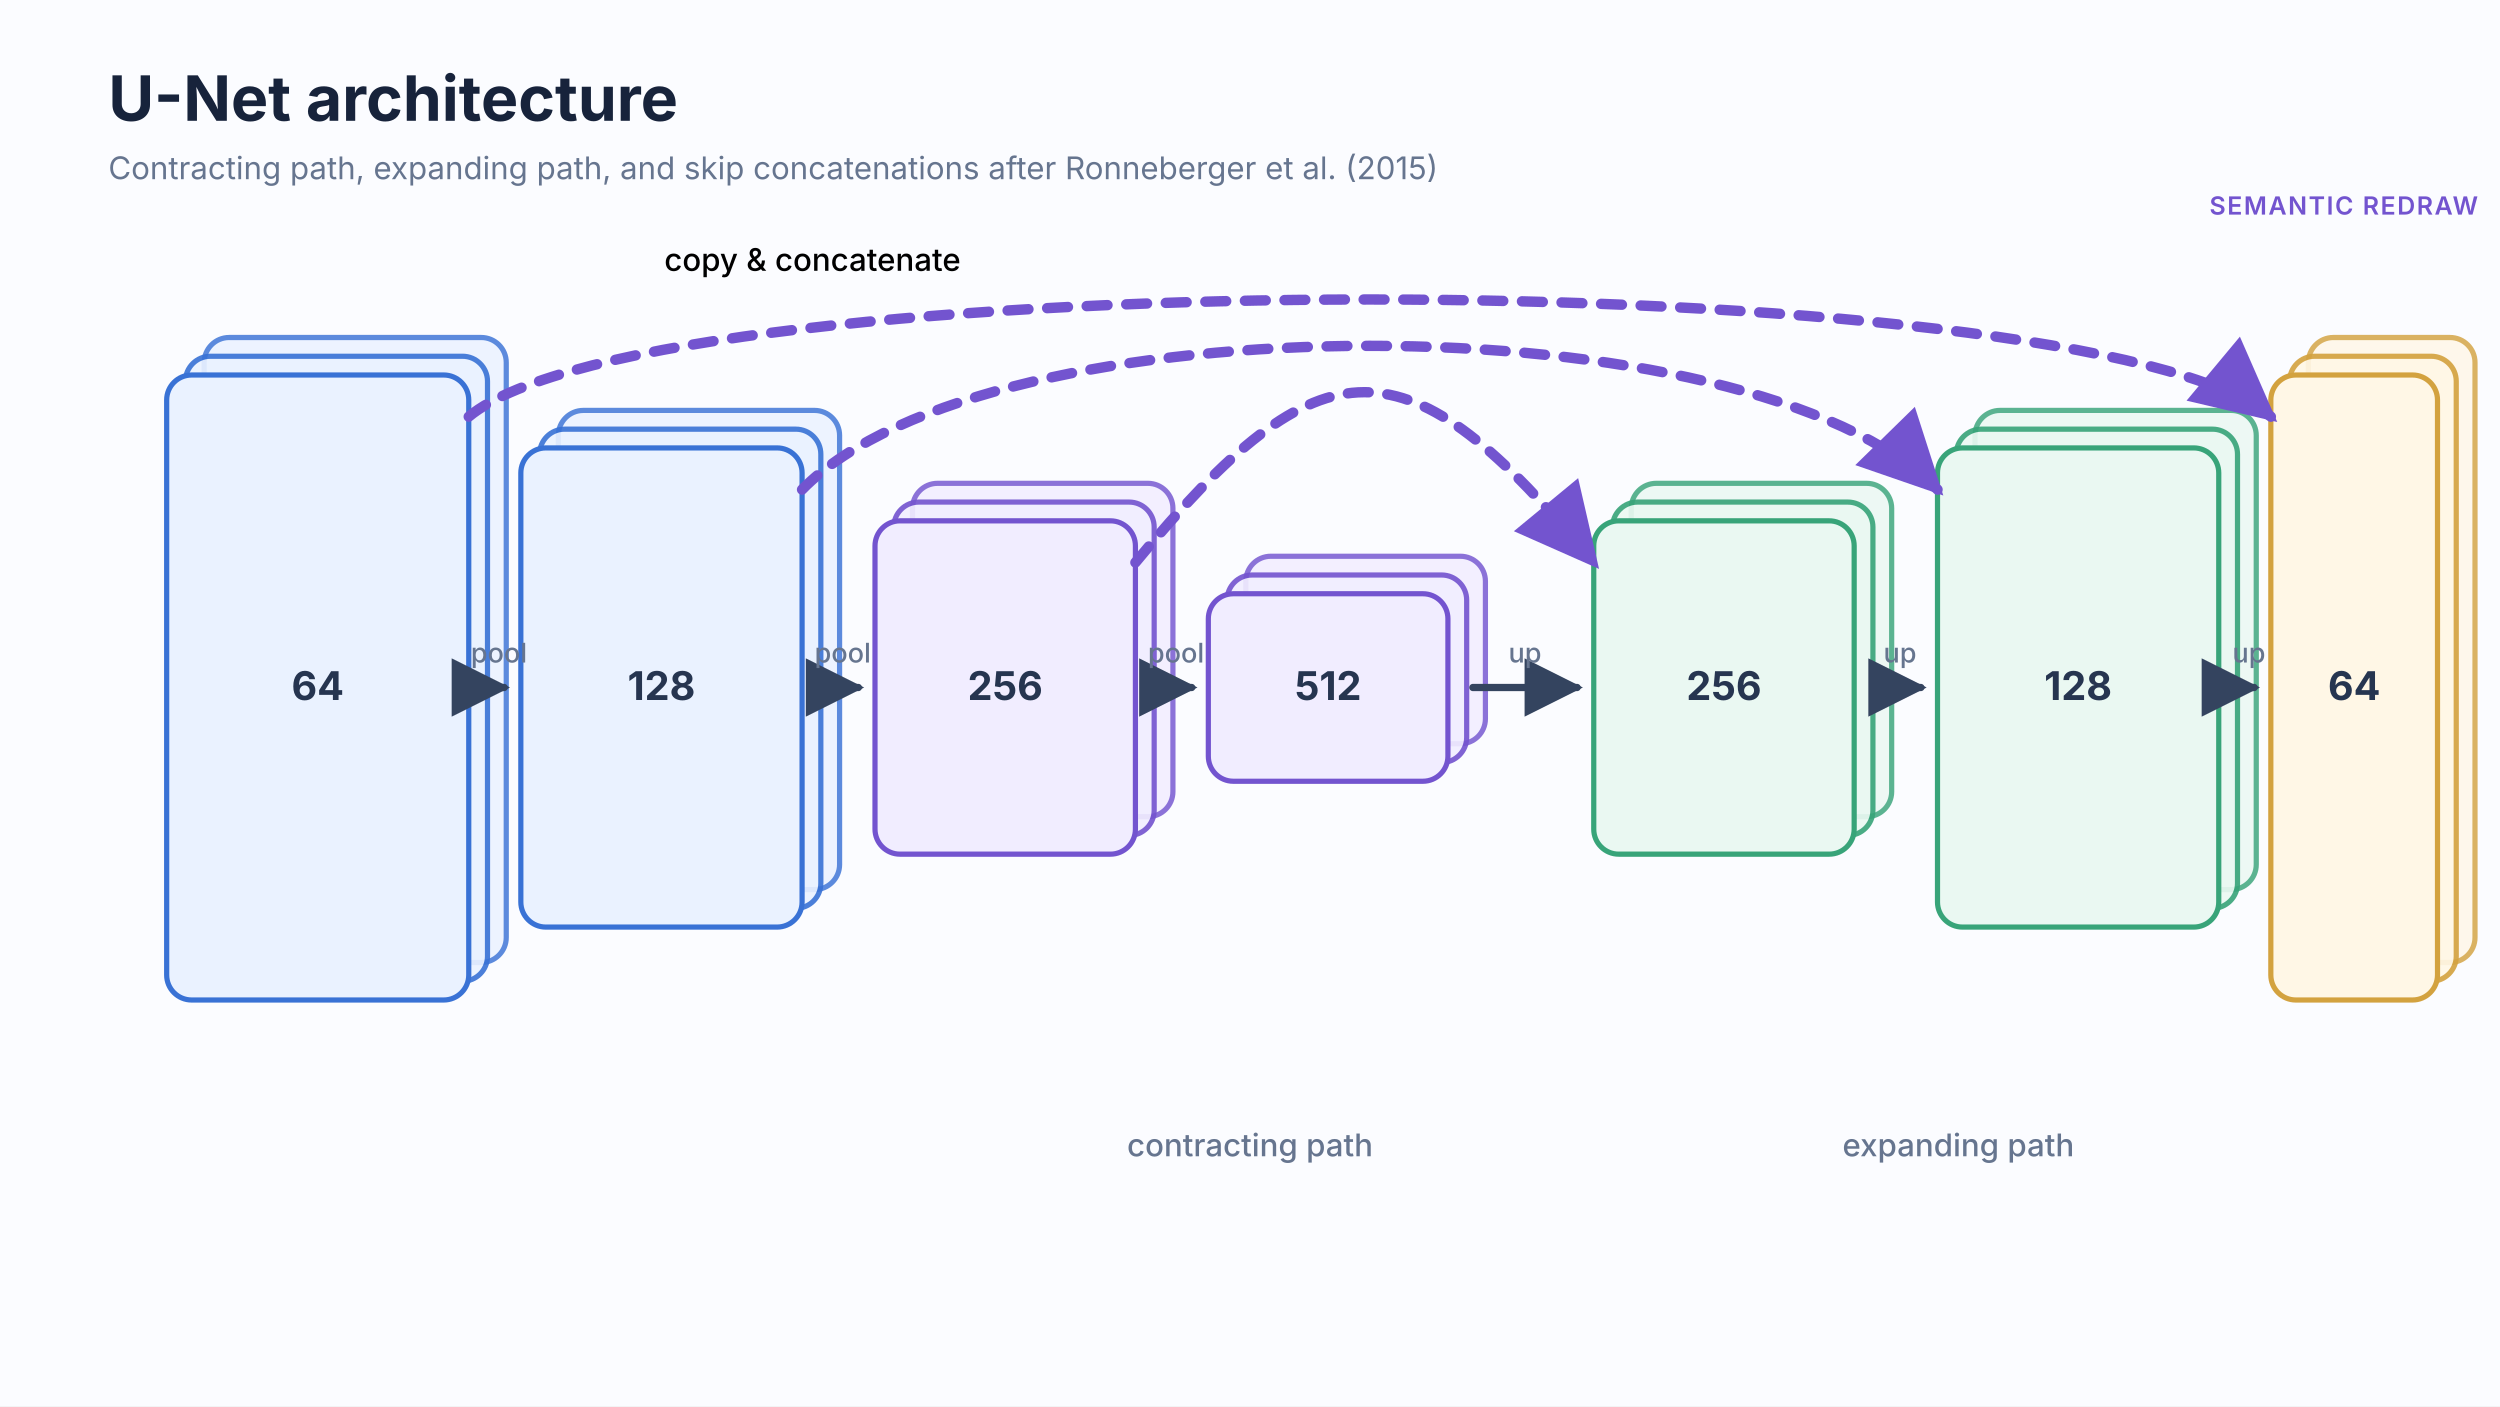
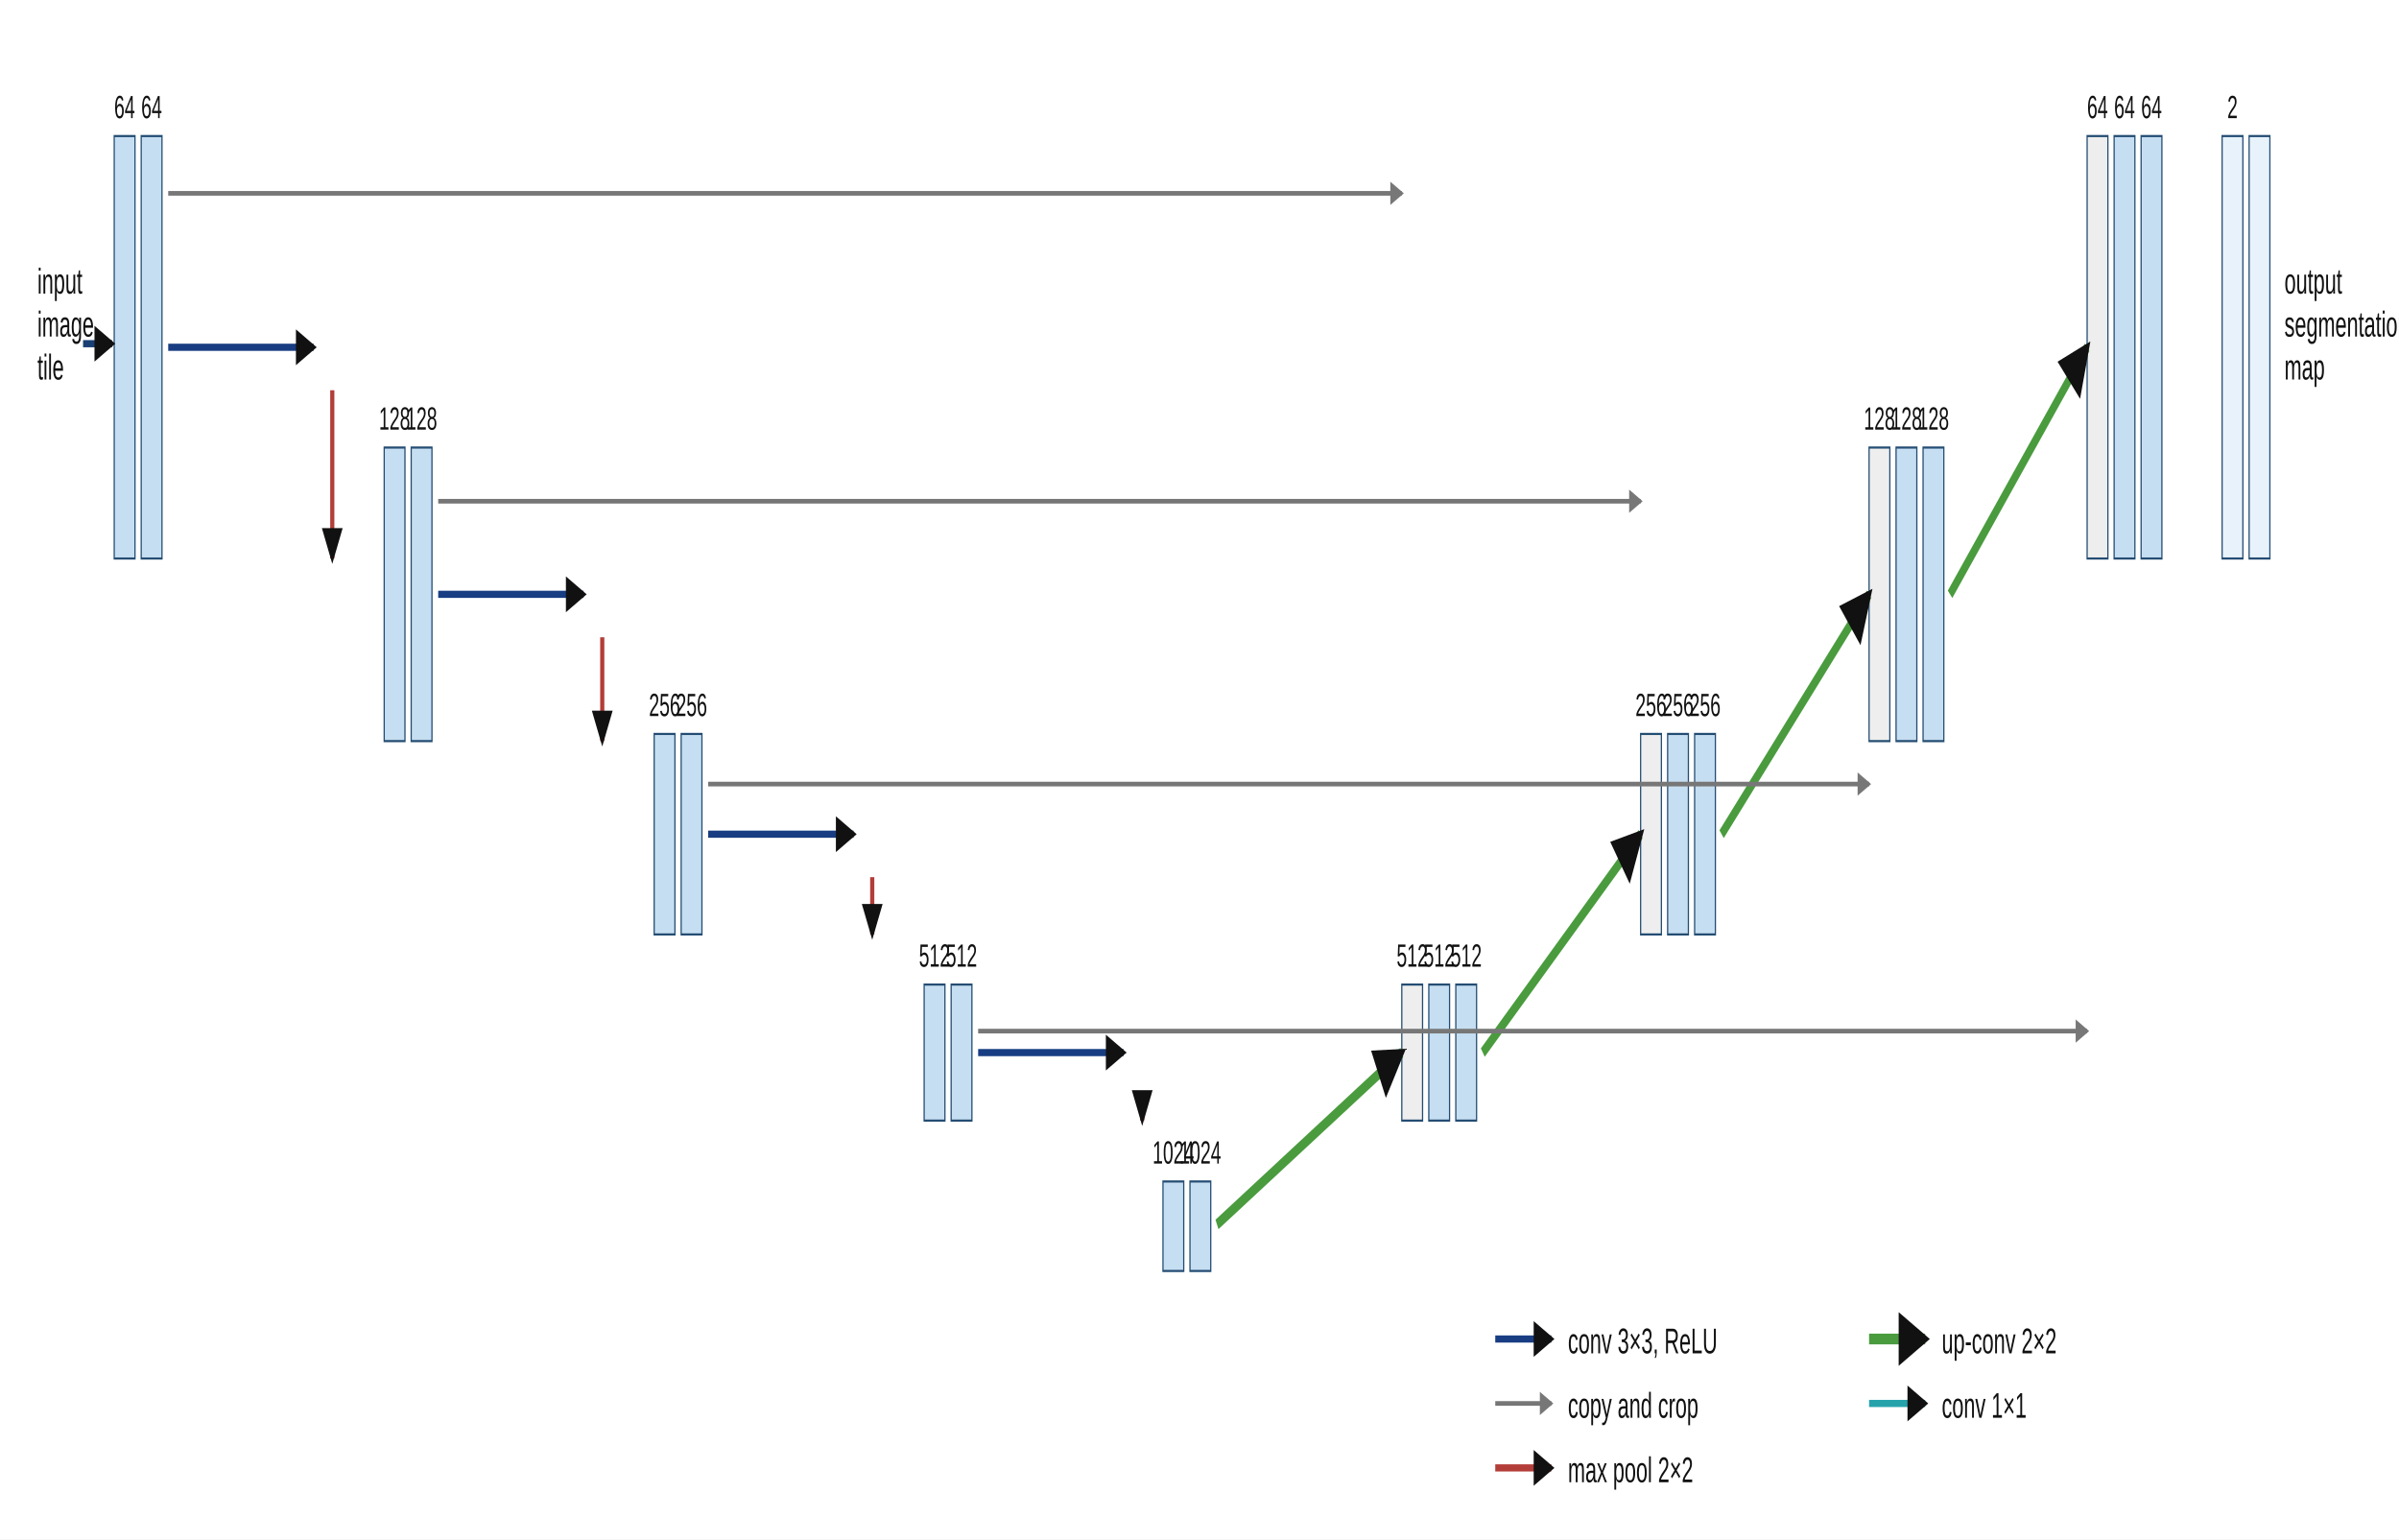
- <svg xmlns="http://www.w3.org/2000/svg" width="1200" height="675" viewBox="0 0 1200 675" role="img" aria-labelledby="svg-title svg-desc">
+ <svg xmlns="http://www.w3.org/2000/svg" width="670" height="430" viewBox="0 0 670 430" role="img" aria-labelledby="svg-title svg-desc">
  <defs>
-     <marker id="arrow" viewBox="0 0 10 10" refX="9" refY="5" markerWidth="8" markerHeight="8" orient="auto-start-reverse">
-       <path d="M0 0L10 5L0 10Z" fill="#34445f" />
+     <marker id="paper-arrow" viewBox="0 0 10 10" refX="8.5" refY="5" markerWidth="5" markerHeight="5" orient="auto-start-reverse">
+       <path d="M0 0L10 5L0 10Z" fill="#111" />
    </marker>
-     <marker id="arrow-blue" viewBox="0 0 10 10" refX="9" refY="5" markerWidth="8" markerHeight="8" orient="auto-start-reverse">
-       <path d="M0 0L10 5L0 10Z" fill="#3972d5" />
+     <marker id="paper-arrow-gray" viewBox="0 0 10 10" refX="8.5" refY="5" markerWidth="5" markerHeight="5" orient="auto-start-reverse">
+       <path d="M0 0L10 5L0 10Z" fill="#777" />
    </marker>
-     <marker id="arrow-violet" viewBox="0 0 10 10" refX="9" refY="5" markerWidth="8" markerHeight="8" orient="auto-start-reverse">
-       <path d="M0 0L10 5L0 10Z" fill="#7354cf" />
-     </marker>
-     <linearGradient id="soft-gradient" x1="0" y1="0" x2="1" y2="1">
-       <stop offset="0" stop-color="#eaf2ff" />
-       <stop offset="1" stop-color="#f1edff" />
-     </linearGradient>
    <style>
-     .bg{fill:#fbfcff}.title{font:700 30px Inter,Arial,sans-serif;fill:#17233b}.subtitle{font:400 15px Inter,Arial,sans-serif;fill:#66758f}
-     .label{font:500 19px Inter,Arial,sans-serif;fill:#263550}.strong{font-weight:700}.small{font:500 15px Inter,Arial,sans-serif}.tiny{font:500 13px Inter,Arial,sans-serif}.muted{fill:#66758f}
-     .card{stroke-width:2.5}.blue{fill:#eaf2ff;stroke:#3972d5}.violet{fill:#f1edff;stroke:#7354cf}.red{fill:#fff0f0;stroke:#dc5963}.gold{fill:#fff7e6;stroke:#d3a23f}.green{fill:#eaf8f2;stroke:#38a479}.slate{fill:#f2f5f9;stroke:#72819a}.cyan{fill:#e9f9fb;stroke:#2b9aa5}
-     .wire{fill:none;stroke:#34445f;stroke-width:3.5;stroke-linecap:round;stroke-linejoin:round}.wire2{fill:none;stroke:#3972d5;stroke-width:5;stroke-linecap:round;stroke-linejoin:round}.violet-line{fill:none;stroke:#7354cf;stroke-width:5;stroke-linecap:round;stroke-linejoin:round}.red-line{fill:none;stroke:#dc5963;stroke-width:5;stroke-linecap:round;stroke-linejoin:round}.green-line{fill:none;stroke:#38a479;stroke-width:5;stroke-linecap:round;stroke-linejoin:round}.dash{stroke-dasharray:10 9}
-     .axis{fill:none;stroke:#8b98ac;stroke-width:2}.grid{stroke:#dce3ed;stroke-width:1.5}.node{fill:#fff;stroke:#34445f;stroke-width:3}.dot-blue{fill:#3972d5}.dot-violet{fill:#7354cf}.dot-red{fill:#dc5963}.dot-green{fill:#38a479}.paper-note{font:600 12px Inter,Arial,sans-serif;fill:#7354cf;letter-spacing:.06em}
+     .sans{font-family:Arial,Helvetica,sans-serif;fill:#111}.serif{font-family:'Times New Roman',Times,serif;fill:#111}
+     .t9{font-size:9px}.t10{font-size:10px}.t11{font-size:11px}.t12{font-size:12px}.t13{font-size:13px}.t14{font-size:14px}.t16{font-size:16px}
+     .bold{font-weight:700}.italic{font-style:italic}.thin{fill:none;stroke:#111;stroke-width:1}.mid{fill:none;stroke:#111;stroke-width:1.5}
+     .thick{fill:none;stroke:#111;stroke-width:2}.gray{fill:#d7d7d7;stroke:#333;stroke-width:1}.light{fill:#f5f5f5;stroke:#111;stroke-width:1}
+     .blue{fill:#dbe9f6;stroke:#386a98;stroke-width:1}.green{fill:#dcebc8;stroke:#4e7a35;stroke-width:1}.yellow{fill:#f4e7a7;stroke:#826f24;stroke-width:1}
+     .orange{fill:#f4d0a3;stroke:#925c22;stroke-width:1}.pink{fill:#f2cdd0;stroke:#9b4b52;stroke-width:1}.violet{fill:#ddd4ed;stroke:#665283;stroke-width:1}
+     .cyan-stroke{fill:none;stroke:#42a3b8;stroke-width:1.5}.green-stroke{fill:none;stroke:#5a9e55;stroke-width:1.5}.black-dash{fill:none;stroke:#111;stroke-width:1.5;stroke-dasharray:3 3}
    </style>
  </defs>
-   <rect class="bg" width="1200" height="675" />
-   <g id="figure-title">
-     <text x="52" y="58" class="title" text-anchor="start">U-Net architecture</text>
-     <text x="52" y="86" class="subtitle" text-anchor="start">Contracting path, expanding path, and skip concatenations after Ronneberger et al. (2015)</text>
+   <rect width="670" height="430" fill="#fff" />
+   <g id="unet-content" transform="scale(.58,1)">
+     <g id="enc-1">
+       <rect x="55" y="38" width="10" height="118" fill="#c6def1" stroke="#244d73" stroke-width=".6" />
+       <text x="60" y="33" class="sans t9" text-anchor="middle">64</text>
+       <rect x="68" y="38" width="10" height="118" fill="#c6def1" stroke="#244d73" stroke-width=".6" />
+       <text x="73" y="33" class="sans t9" text-anchor="middle">64</text>
+     </g>
+     <g id="enc-2">
+       <rect x="185" y="125" width="10" height="82" fill="#c6def1" stroke="#244d73" stroke-width=".6" />
+       <text x="190" y="120" class="sans t9" text-anchor="middle">128</text>
+       <rect x="198" y="125" width="10" height="82" fill="#c6def1" stroke="#244d73" stroke-width=".6" />
+       <text x="203" y="120" class="sans t9" text-anchor="middle">128</text>
+     </g>
+     <g id="enc-3">
+       <rect x="315" y="205" width="10" height="56" fill="#c6def1" stroke="#244d73" stroke-width=".6" />
+       <text x="320" y="200" class="sans t9" text-anchor="middle">256</text>
+       <rect x="328" y="205" width="10" height="56" fill="#c6def1" stroke="#244d73" stroke-width=".6" />
+       <text x="333" y="200" class="sans t9" text-anchor="middle">256</text>
+     </g>
+     <g id="enc-4">
+       <rect x="445" y="275" width="10" height="38" fill="#c6def1" stroke="#244d73" stroke-width=".6" />
+       <text x="450" y="270" class="sans t9" text-anchor="middle">512</text>
+       <rect x="458" y="275" width="10" height="38" fill="#c6def1" stroke="#244d73" stroke-width=".6" />
+       <text x="463" y="270" class="sans t9" text-anchor="middle">512</text>
+     </g>
+     <g id="bottleneck">
+       <rect x="560" y="330" width="10" height="25" fill="#c6def1" stroke="#244d73" stroke-width=".6" />
+       <text x="565" y="325" class="sans t9" text-anchor="middle">1024</text>
+       <rect x="573" y="330" width="10" height="25" fill="#c6def1" stroke="#244d73" stroke-width=".6" />
+       <text x="578" y="325" class="sans t9" text-anchor="middle">1024</text>
+     </g>
+     <g id="dec-4">
+       <rect x="675" y="275" width="10" height="38" fill="#eee" stroke="#244d73" stroke-width=".6" />
+       <text x="680" y="270" class="sans t9" text-anchor="middle">512</text>
+       <rect x="688" y="275" width="10" height="38" fill="#c6def1" stroke="#244d73" stroke-width=".6" />
+       <text x="693" y="270" class="sans t9" text-anchor="middle">512</text>
+       <rect x="701" y="275" width="10" height="38" fill="#c6def1" stroke="#244d73" stroke-width=".6" />
+       <text x="706" y="270" class="sans t9" text-anchor="middle">512</text>
+     </g>
+     <g id="dec-3">
+       <rect x="790" y="205" width="10" height="56" fill="#eee" stroke="#244d73" stroke-width=".6" />
+       <text x="795" y="200" class="sans t9" text-anchor="middle">256</text>
+       <rect x="803" y="205" width="10" height="56" fill="#c6def1" stroke="#244d73" stroke-width=".6" />
+       <text x="808" y="200" class="sans t9" text-anchor="middle">256</text>
+       <rect x="816" y="205" width="10" height="56" fill="#c6def1" stroke="#244d73" stroke-width=".6" />
+       <text x="821" y="200" class="sans t9" text-anchor="middle">256</text>
+     </g>
+     <g id="dec-2">
+       <rect x="900" y="125" width="10" height="82" fill="#eee" stroke="#244d73" stroke-width=".6" />
+       <text x="905" y="120" class="sans t9" text-anchor="middle">128</text>
+       <rect x="913" y="125" width="10" height="82" fill="#c6def1" stroke="#244d73" stroke-width=".6" />
+       <text x="918" y="120" class="sans t9" text-anchor="middle">128</text>
+       <rect x="926" y="125" width="10" height="82" fill="#c6def1" stroke="#244d73" stroke-width=".6" />
+       <text x="931" y="120" class="sans t9" text-anchor="middle">128</text>
+     </g>
+     <g id="dec-1">
+       <rect x="1005" y="38" width="10" height="118" fill="#eee" stroke="#244d73" stroke-width=".6" />
+       <text x="1010" y="33" class="sans t9" text-anchor="middle">64</text>
+       <rect x="1018" y="38" width="10" height="118" fill="#c6def1" stroke="#244d73" stroke-width=".6" />
+       <text x="1023" y="33" class="sans t9" text-anchor="middle">64</text>
+       <rect x="1031" y="38" width="10" height="118" fill="#c6def1" stroke="#244d73" stroke-width=".6" />
+       <text x="1036" y="33" class="sans t9" text-anchor="middle">64</text>
+     </g>
+     <g id="output">
+       <rect x="1070" y="38" width="10" height="118" fill="#e8f2fa" stroke="#244d73" stroke-width=".6" />
+       <text x="1075" y="33" class="sans t9" text-anchor="middle">2</text>
+       <rect x="1083" y="38" width="10" height="118" fill="#e8f2fa" stroke="#244d73" stroke-width=".6" />
+       <text x="1088" y="33" class="sans t9" text-anchor="middle" />
+     </g>
+     <g id="input-output-labels">
+       <text x="18" y="82" class="sans t10">input</text>
+       <text x="18" y="94" class="sans t10">image</text>
+       <text x="18" y="106" class="sans t10">tile</text>
+       <line x1="40" y1="96" x2="54" y2="96" stroke="#193f74" stroke-width="2" marker-end="url(#paper-arrow)" />
+       <text x="1100" y="82" class="sans t10">output</text>
+       <text x="1100" y="94" class="sans t10">segmentation</text>
+       <text x="1100" y="106" class="sans t10">map</text>
+     </g>
+     <g id="convolution-arrows">
+       <line x1="81" y1="97" x2="151" y2="97" stroke="#183d82" stroke-width="2" marker-end="url(#paper-arrow)" />
+       <line x1="211" y1="166" x2="281" y2="166" stroke="#183d82" stroke-width="2" marker-end="url(#paper-arrow)" />
+       <line x1="341" y1="233" x2="411" y2="233" stroke="#183d82" stroke-width="2" marker-end="url(#paper-arrow)" />
+       <line x1="471" y1="294" x2="541" y2="294" stroke="#183d82" stroke-width="2" marker-end="url(#paper-arrow)" />
+     </g>
+     <g id="pooling-arrows">
+       <line x1="160" y1="109" x2="160" y2="156" stroke="#b33d38" stroke-width="2" marker-end="url(#paper-arrow)" />
+       <line x1="290" y1="178" x2="290" y2="207" stroke="#b33d38" stroke-width="2" marker-end="url(#paper-arrow)" />
+       <line x1="420" y1="245" x2="420" y2="261" stroke="#b33d38" stroke-width="2" marker-end="url(#paper-arrow)" />
+       <line x1="550" y1="306" x2="550" y2="313" stroke="#b33d38" stroke-width="2" marker-end="url(#paper-arrow)" />
+     </g>
+     <g id="upconvolution-arrows">
+       <line x1="586" y1="342" x2="675" y2="294" stroke="#4a9b3e" stroke-width="3" marker-end="url(#paper-arrow)" />
+       <line x1="714" y1="294" x2="790" y2="233" stroke="#4a9b3e" stroke-width="3" marker-end="url(#paper-arrow)" />
+       <line x1="829" y1="233" x2="900" y2="166" stroke="#4a9b3e" stroke-width="3" marker-end="url(#paper-arrow)" />
+       <line x1="939" y1="166" x2="1005" y2="97" stroke="#4a9b3e" stroke-width="3" marker-end="url(#paper-arrow)" />
+     </g>
+     <g id="copy-crop-arrows">
+       <line x1="81" y1="54" x2="675" y2="54" stroke="#777" stroke-width="1.3" marker-end="url(#paper-arrow-gray)" />
+       <line x1="211" y1="140" x2="790" y2="140" stroke="#777" stroke-width="1.3" marker-end="url(#paper-arrow-gray)" />
+       <line x1="341" y1="219" x2="900" y2="219" stroke="#777" stroke-width="1.3" marker-end="url(#paper-arrow-gray)" />
+       <line x1="471" y1="288" x2="1005" y2="288" stroke="#777" stroke-width="1.3" marker-end="url(#paper-arrow-gray)" />
+     </g>
+     <g id="legend">
+       <line x1="720" y1="374" x2="747" y2="374" stroke="#183d82" stroke-width="2" marker-end="url(#paper-arrow)" />
+       <text x="755" y="378" class="sans t10">conv 3×3, ReLU</text>
+       <line x1="720" y1="392" x2="747" y2="392" stroke="#777" stroke-width="1.3" marker-end="url(#paper-arrow-gray)" />
+       <text x="755" y="396" class="sans t10">copy and crop</text>
+       <line x1="720" y1="410" x2="747" y2="410" stroke="#b33d38" stroke-width="2" marker-end="url(#paper-arrow)" />
+       <text x="755" y="414" class="sans t10">max pool 2×2</text>
+       <line x1="900" y1="374" x2="927" y2="374" stroke="#4a9b3e" stroke-width="3" marker-end="url(#paper-arrow)" />
+       <text x="935" y="378" class="sans t10">up-conv 2×2</text>
+       <line x1="900" y1="392" x2="927" y2="392" stroke="#26a2aa" stroke-width="2" marker-end="url(#paper-arrow)" />
+       <text x="935" y="396" class="sans t10">conv 1×1</text>
+     </g>
  </g>
-   <text x="1125" y="103" class="paper-note" text-anchor="middle">SEMANTIC REDRAW</text>
-   <g id="unet-down-0">
-     <rect x="98" y="162" width="145" height="300" rx="12" class="card blue" opacity="0.82" />
-     <rect x="89" y="171" width="145" height="300" rx="12" class="card blue" opacity="0.91" />
-     <rect x="80" y="180" width="145" height="300" rx="12" class="card blue" opacity="1.00" />
-     <text x="152.5" y="336" class="label strong" text-anchor="middle">64</text>
-   </g>
-   <g id="unet-down-1">
-     <rect x="268" y="197" width="135" height="230" rx="12" class="card blue" opacity="0.82" />
-     <rect x="259" y="206" width="135" height="230" rx="12" class="card blue" opacity="0.91" />
-     <rect x="250" y="215" width="135" height="230" rx="12" class="card blue" opacity="1.00" />
-     <text x="317.5" y="336" class="label strong" text-anchor="middle">128</text>
-   </g>
-   <g id="unet-down-edge-1">
-     <line x1="237" y1="330" x2="242" y2="330" class="wire" marker-end="url(#arrow)" />
-     <text x="239.5" y="318" class="tiny muted" text-anchor="middle">pool</text>
-   </g>
-   <g id="unet-down-2">
-     <rect x="438" y="232" width="125" height="160" rx="12" class="card violet" opacity="0.82" />
-     <rect x="429" y="241" width="125" height="160" rx="12" class="card violet" opacity="0.91" />
-     <rect x="420" y="250" width="125" height="160" rx="12" class="card violet" opacity="1.00" />
-     <text x="482.5" y="336" class="label strong" text-anchor="middle">256</text>
-   </g>
-   <g id="unet-down-edge-2">
-     <line x1="397" y1="330" x2="412" y2="330" class="wire" marker-end="url(#arrow)" />
-     <text x="404.5" y="318" class="tiny muted" text-anchor="middle">pool</text>
-   </g>
-   <g id="unet-down-3">
-     <rect x="598" y="267" width="115" height="90" rx="12" class="card violet" opacity="0.82" />
-     <rect x="589" y="276" width="115" height="90" rx="12" class="card violet" opacity="0.91" />
-     <rect x="580" y="285" width="115" height="90" rx="12" class="card violet" opacity="1.00" />
-     <text x="637.5" y="336" class="label strong" text-anchor="middle">512</text>
-   </g>
-   <g id="unet-down-edge-3">
-     <line x1="557" y1="330" x2="572" y2="330" class="wire" marker-end="url(#arrow)" />
-     <text x="564.5" y="318" class="tiny muted" text-anchor="middle">pool</text>
-   </g>
-   <g id="unet-up-0">
-     <rect x="783" y="232" width="125" height="160" rx="12" class="card green" opacity="0.82" />
-     <rect x="774" y="241" width="125" height="160" rx="12" class="card green" opacity="0.91" />
-     <rect x="765" y="250" width="125" height="160" rx="12" class="card green" opacity="1.00" />
-     <text x="827.5" y="336" class="label strong" text-anchor="middle">256</text>
-   </g>
-   <g id="unet-up-edge-0">
-     <line x1="707" y1="330" x2="757" y2="330" class="wire" marker-end="url(#arrow)" />
-     <text x="732" y="318" class="tiny muted" text-anchor="middle">up</text>
-   </g>
-   <g id="unet-up-1">
-     <rect x="948" y="197" width="135" height="230" rx="12" class="card green" opacity="0.82" />
-     <rect x="939" y="206" width="135" height="230" rx="12" class="card green" opacity="0.91" />
-     <rect x="930" y="215" width="135" height="230" rx="12" class="card green" opacity="1.00" />
-     <text x="997.5" y="336" class="label strong" text-anchor="middle">128</text>
-   </g>
-   <g id="unet-up-edge-1">
-     <line x1="902" y1="330" x2="922" y2="330" class="wire" marker-end="url(#arrow)" />
-     <text x="912" y="318" class="tiny muted" text-anchor="middle">up</text>
-   </g>
-   <g id="unet-up-2">
-     <rect x="1108" y="162" width="80" height="300" rx="12" class="card gold" opacity="0.82" />
-     <rect x="1099" y="171" width="80" height="300" rx="12" class="card gold" opacity="0.91" />
-     <rect x="1090" y="180" width="80" height="300" rx="12" class="card gold" opacity="1.00" />
-     <text x="1130" y="336" class="label strong" text-anchor="middle">64</text>
-   </g>
-   <g id="unet-up-edge-2">
-     <line x1="1077" y1="330" x2="1082" y2="330" class="wire" marker-end="url(#arrow)" />
-     <text x="1079.5" y="318" class="tiny muted" text-anchor="middle">up</text>
-   </g>
-   <path d="M225,200 C315,125 1000,125 1090,200" class="violet-line dash" marker-end="url(#arrow-violet)" />
-   <path d="M385,235 C475,143 840,143 930,235" class="violet-line dash" marker-end="url(#arrow-violet)" />
-   <path d="M545,270 C635,161 675,161 765,270" class="violet-line dash" marker-end="url(#arrow-violet)" />
-   <text x="390" y="130" class="small strong" text-anchor="middle">copy &amp; concatenate</text>
-   <text x="600" y="555" class="small muted" text-anchor="middle">contracting path</text>
-   <text x="940" y="555" class="small muted" text-anchor="middle">expanding path</text>
</svg>
